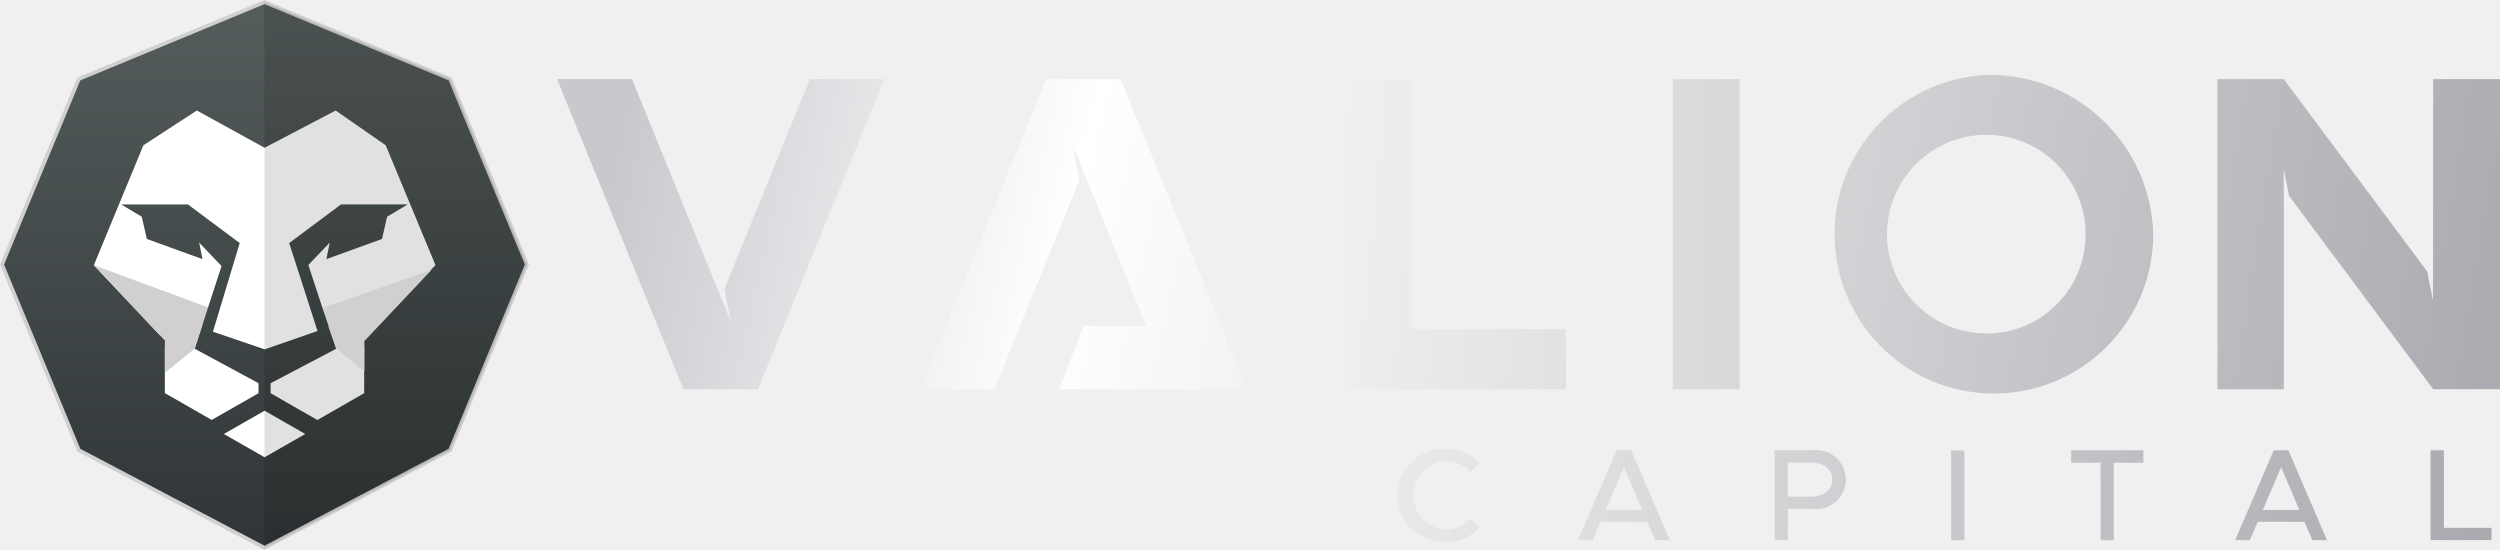
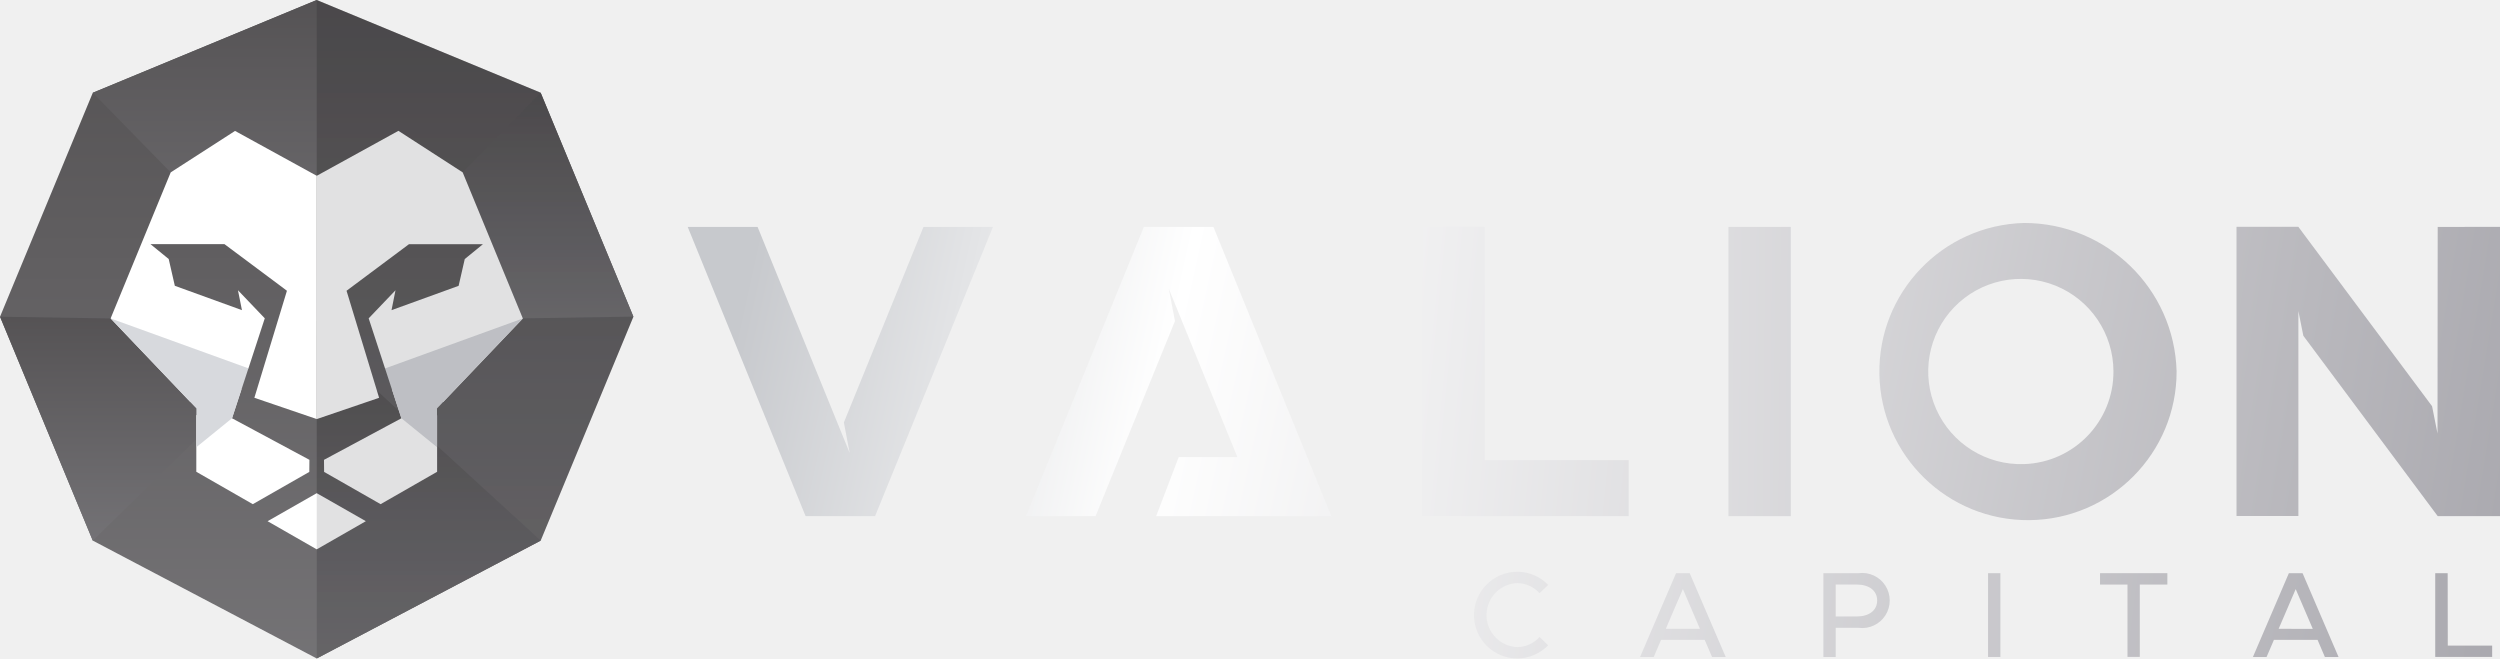
- <svg xmlns="http://www.w3.org/2000/svg" xmlns:xlink="http://www.w3.org/1999/xlink" width="107.371" height="23.62" viewBox="0 0 107.371 23.62">
+ <svg xmlns="http://www.w3.org/2000/svg" xmlns:xlink="http://www.w3.org/1999/xlink" width="109.779" height="28.914" viewBox="0 0 109.779 28.914">
  <defs>
-     <linearGradient id="linear-gradient" x1="0.5" y1="0.03" x2="0.5" y2="1.03" gradientUnits="objectBoundingBox">
-       <stop offset="0" stop-color="#545b5b" />
-       <stop offset="1" stop-color="#2e3435" />
+     <linearGradient id="linear-gradient" x1="0.5" y1="1.324" x2="0.5" y2="-0.54" gradientUnits="objectBoundingBox">
+       <stop offset="0" stop-color="#7e7d80" />
+       <stop offset="1" stop-color="#434041" />
    </linearGradient>
-     <linearGradient id="linear-gradient-2" x1="-3.419" y1="-0.002" x2="5.715" y2="1.283" gradientUnits="objectBoundingBox">
+     <linearGradient id="linear-gradient-2" x1="0.5" y1="1.324" x2="0.5" y2="-0.54" gradientUnits="objectBoundingBox">
+       <stop offset="0" stop-color="#7d7c80" />
+       <stop offset="1" stop-color="#454243" />
+     </linearGradient>
+     <linearGradient id="linear-gradient-4" y1="1.324" y2="-0.54" xlink:href="#linear-gradient-2" />
+     <linearGradient id="linear-gradient-6" x1="-3.419" y1="-0.002" x2="5.715" y2="1.283" gradientUnits="objectBoundingBox">
      <stop offset="0.02" stop-color="#c7c9cd" />
      <stop offset="0.243" stop-color="#fff" />
      <stop offset="0.946" stop-color="#aaa9af" />
    </linearGradient>
-     <linearGradient id="linear-gradient-3" x1="-16.047" y1="-0.203" x2="14.194" y2="1.082" xlink:href="#linear-gradient-2" />
-     <linearGradient id="linear-gradient-4" x1="-10.764" y1="-1.421" x2="14.569" y2="2.867" xlink:href="#linear-gradient-2" />
-     <linearGradient id="linear-gradient-5" x1="-11.23" y1="-1.823" x2="10.781" y2="2.616" xlink:href="#linear-gradient-2" />
-     <linearGradient id="linear-gradient-6" x1="-17.153" y1="-2.227" x2="11.249" y2="2.212" xlink:href="#linear-gradient-2" />
-     <linearGradient id="linear-gradient-7" x1="-105.298" y1="-2.569" x2="47.685" y2="1.869" xlink:href="#linear-gradient-2" />
-     <linearGradient id="linear-gradient-8" x1="-20.843" y1="-2.917" x2="7.146" y2="1.522" xlink:href="#linear-gradient-2" />
-     <linearGradient id="linear-gradient-9" x1="-18.121" y1="-3.212" x2="3.89" y2="1.226" xlink:href="#linear-gradient-2" />
-     <linearGradient id="linear-gradient-10" x1="-30.393" y1="-3.583" x2="2.762" y2="0.855" xlink:href="#linear-gradient-2" />
-     <linearGradient id="linear-gradient-11" x1="0.028" y1="0.361" x2="6.201" y2="1.647" xlink:href="#linear-gradient-2" />
-     <linearGradient id="linear-gradient-12" x1="-1.053" y1="0.217" x2="5.12" y2="1.502" xlink:href="#linear-gradient-2" />
-     <linearGradient id="linear-gradient-13" x1="-5.635" y1="-0.603" x2="1.515" y2="0.682" xlink:href="#linear-gradient-2" />
-     <linearGradient id="linear-gradient-14" x1="-3.714" y1="-0.354" x2="2.463" y2="0.898" xlink:href="#linear-gradient-2" />
+     <linearGradient id="linear-gradient-7" x1="-16.047" y1="-0.203" x2="14.194" y2="1.082" xlink:href="#linear-gradient-6" />
+     <linearGradient id="linear-gradient-8" x1="-10.762" y1="-1.421" x2="14.567" y2="2.867" xlink:href="#linear-gradient-6" />
+     <linearGradient id="linear-gradient-9" x1="-11.228" y1="-1.822" x2="10.78" y2="2.615" xlink:href="#linear-gradient-6" />
+     <linearGradient id="linear-gradient-10" x1="-17.15" y1="-2.226" x2="11.247" y2="2.212" xlink:href="#linear-gradient-6" />
+     <linearGradient id="linear-gradient-11" x1="-105.299" y1="-2.569" x2="47.685" y2="1.869" xlink:href="#linear-gradient-6" />
+     <linearGradient id="linear-gradient-12" x1="-20.843" y1="-2.917" x2="7.146" y2="1.522" xlink:href="#linear-gradient-6" />
+     <linearGradient id="linear-gradient-13" x1="-18.123" y1="-3.212" x2="3.891" y2="1.226" xlink:href="#linear-gradient-6" />
+     <linearGradient id="linear-gradient-14" x1="-30.393" y1="-3.583" x2="2.762" y2="0.855" xlink:href="#linear-gradient-6" />
+     <linearGradient id="linear-gradient-15" x1="0.028" y1="0.361" x2="6.201" y2="1.647" xlink:href="#linear-gradient-6" />
+     <linearGradient id="linear-gradient-16" x1="-1.053" y1="0.217" x2="5.12" y2="1.502" xlink:href="#linear-gradient-6" />
+     <linearGradient id="linear-gradient-17" x1="-5.635" y1="-0.603" x2="1.515" y2="0.682" xlink:href="#linear-gradient-6" />
+     <linearGradient id="linear-gradient-18" x1="-3.714" y1="-0.354" x2="2.463" y2="0.898" xlink:href="#linear-gradient-6" />
  </defs>
-   <g id="Group_249" data-name="Group 249" transform="translate(-252.27 -415.861)">
-     <g id="Group_247" data-name="Group 247">
-       <g id="Group_246" data-name="Group 246">
-         <g id="Group_245" data-name="Group 245">
-           <g id="Group_243" data-name="Group 243">
-             <path id="Path_468" data-name="Path 468" d="M271.6,419.251l-7.972-3.3-7.972,3.3-3.3,7.972,3.3,7.972,7.972,4.194,7.972-4.194,3.3-7.972Z" stroke="#d0d0d0" stroke-miterlimit="10" stroke-width="0.163" fill="url(#linear-gradient)" />
-           </g>
-           <g id="Group_244" data-name="Group 244">
-             <path id="Path_469" data-name="Path 469" d="M266.71,430.839l-2.818,1.481v.429L265.9,433.9l2.011-1.153v-2.011l-1.544-.891Z" fill="#fff" />
-             <path id="Path_470" data-name="Path 470" d="M268.888,426.033" fill="#fff" />
-             <path id="Path_471" data-name="Path 471" d="M263.373,432.318l-2.744-1.48.337-1.038-1.616.933v2.011l2.012,1.153,2.011-1.148Z" fill="#fff" />
-             <path id="Path_472" data-name="Path 472" d="M261.884,434.5l1.748,1,1.748-1-1.748-1Z" fill="#fff" />
-             <path id="Path_473" data-name="Path 473" d="M256.3,427.25h0l2.837,3.009h0Z" fill="#fff" />
-             <path id="Path_474" data-name="Path 474" d="M270.967,427.25l-2.837,3.008h0l2.837-3.008Z" fill="#fff" />
-           </g>
-           <path id="Path_475" data-name="Path 475" d="M268.835,422.1l-2.148-1.493-3.055,1.6-2.909-1.6-2.294,1.493L256.3,427.25l2.837,3.009,2.072-1.2.576-1.772-.961-1.006.142.709-2.389-.866-.218-.953-.882-.529h2.865l2.224,1.659-1.151,3.806,2.221.758,2.271-.788-1.217-3.777,2.224-1.659h2.865l-.883.529-.218.953-2.389.866.142-.709-.918.961.607,1.849,2.015,1.163,2.837-3.008Z" fill="#fff" />
-           <path id="Path_476" data-name="Path 476" d="M271.6,419.251l-7.972-3.3v23.439l7.972-4.194,3.3-7.972Z" fill="#4f4e50" opacity="0.17" style="mix-blend-mode: multiply;isolation: isolate" />
-           <path id="Path_477" data-name="Path 477" d="M256.3,427.25l3.053,3.238v1.381l1.279-1.031.577-1.776Z" fill="#d0d0d0" />
-         </g>
-         <path id="Path_478" data-name="Path 478" d="M270.8,427.454l-2.88,3.054v1.3l-1.206-.972-.594-1.744Z" fill="#d0d0d0" />
+   <g id="Group_244" data-name="Group 244" transform="translate(-242.092 -412.131)">
+     <g id="Group_242" data-name="Group 242">
+       <path id="Path_475" data-name="Path 475" d="M265.832,416.2,256,412.131l-9.833,4.073-4.073,9.833,4.073,9.833L256,441.045l9.833-5.174,4.073-9.833Z" fill="url(#linear-gradient)" />
+       <path id="Path_476" data-name="Path 476" d="M256,426.258V412.131l-9.833,4.073Z" fill="url(#linear-gradient-2)" />
+       <path id="Path_477" data-name="Path 477" d="M246.165,435.871l4.551-4.449v-1.356l-3.766-3.951-4.858-.077Z" fill="url(#linear-gradient-2)" />
+       <path id="Path_478" data-name="Path 478" d="M256,441.045V426.864l9.833,9.007Z" fill="url(#linear-gradient-4)" />
+       <path id="Path_479" data-name="Path 479" d="M265.832,416.2l-3.423,3.5,1.672,4.064.965,2.347,4.858-.077Z" fill="url(#linear-gradient-4)" />
+       <path id="Path_480" data-name="Path 480" d="M262.483,424.57" fill="#fff" />
+       <path id="Path_481" data-name="Path 481" d="M255.679,432.323l-3.4-1.826.419-1.28-1.986,1.151v2.48l2.481,1.422,2.481-1.417Z" fill="#fff" />
+       <path id="Path_482" data-name="Path 482" d="M253.842,435.018,256,436.254l2.157-1.237L256,433.787Z" fill="#fff" />
+       <line id="Line_48" data-name="Line 48" y1="4.384" x2="1.435" transform="translate(252.284 426.114)" fill="none" />
+       <path id="Path_483" data-name="Path 483" d="M256.319,432.323l3.4-1.826-.419-1.28,1.986,1.151v2.48l-2.481,1.422-2.481-1.417Z" fill="#fff" />
+       <g id="Group_239" data-name="Group 239">
+         <path id="Path_484" data-name="Path 484" d="M249.588,419.7l-2.638,6.411,3.5,3.669L253,428.309l.719-2.2-1.178-1.233.175.874-2.947-1.069-.269-1.176-.8-.653h3.249l2.743,2.046-1.43,4.7,2.739.935V419.851l-3.588-1.971Z" fill="#fff" />
+         <path id="Path_485" data-name="Path 485" d="M262.409,419.7l-2.822-1.824L256,419.851v10.683l2.739-.935-1.43-4.7,2.743-2.046H263.3l-.8.653-.269,1.176-2.947,1.069.175-.874-1.178,1.233.719,2.2,2.552,1.475,3.5-3.669Z" fill="#fff" />
      </g>
+       <g id="Group_240" data-name="Group 240">
+         <path id="Path_486" data-name="Path 486" d="M246.951,426.115l3.766,3.951v1.7l1.567-1.272.716-2.189Z" fill="#d7d9dd" />
+       </g>
+       <g id="Group_241" data-name="Group 241">
+         <path id="Path_487" data-name="Path 487" d="M265.047,426.115l-3.766,3.951v1.7l-1.567-1.272L259,428.309Z" fill="#d7d9dd" />
+       </g>
+       <path id="Path_488" data-name="Path 488" d="M265.832,416.2,256,412.131v28.914l9.833-5.174,4.073-9.833Z" fill="#504f51" opacity="0.17" style="mix-blend-mode: multiply;isolation: isolate" />
    </g>
-     <g id="Group_248" data-name="Group 248">
-       <path id="Path_479" data-name="Path 479" d="M312.892,419.26h-2.869v13.319h9.5V430h-6.63Z" fill="url(#linear-gradient-2)" />
-       <rect id="Rectangle_143" data-name="Rectangle 143" width="2.869" height="13.319" transform="translate(324.116 419.26)" fill="url(#linear-gradient-3)" />
-       <path id="Path_480" data-name="Path 480" d="M314.4,435.66a1.4,1.4,0,0,1,1.022.466l.4-.382a1.978,1.978,0,0,0-1.42-.607,2,2,0,1,0,0,3.993,2,2,0,0,0,1.42-.606l-.4-.382a1.4,1.4,0,0,1-1.022.466,1.475,1.475,0,0,1,0-2.948Z" fill="url(#linear-gradient-4)" />
-       <path id="Path_481" data-name="Path 481" d="M321.7,435.2l-1.656,3.858h.629l.337-.786h2.01l.337.786h.629l-1.657-3.858Zm-.471,2.561.786-1.831.786,1.831Z" fill="url(#linear-gradient-5)" />
-       <path id="Path_482" data-name="Path 482" d="M330.11,435.2h-1.623v3.858h.567v-1.342h1.056a1.269,1.269,0,1,0,0-2.516Zm-.079,1.988h-.977v-1.46h.977c.556,0,.933.275.933.73S330.587,437.193,330.031,437.193Z" fill="url(#linear-gradient-6)" />
-       <rect id="Rectangle_144" data-name="Rectangle 144" width="0.567" height="3.858" transform="translate(336.069 435.205)" fill="url(#linear-gradient-7)" />
-       <path id="Path_483" data-name="Path 483" d="M341.225,435.733h1.264v3.33h.567v-3.33h1.269V435.2h-3.1Z" fill="url(#linear-gradient-8)" />
-       <path id="Path_484" data-name="Path 484" d="M349.924,435.2l-1.656,3.858h.629l.337-.786h2.01l.337.786h.629l-1.657-3.858Zm-.471,2.561.786-1.831.786,1.831Z" fill="url(#linear-gradient-9)" />
-       <path id="Path_485" data-name="Path 485" d="M357.231,435.2h-.573v3.858h2.617v-.528h-2.044Z" fill="url(#linear-gradient-10)" />
-       <path id="Path_486" data-name="Path 486" d="M283.386,428.264l.266,1.4-4.239-10.406h-3.218l5.428,13.319h3.2l5.428-13.319h-3.2Z" fill="url(#linear-gradient-11)" />
-       <path id="Path_487" data-name="Path 487" d="M297.2,419.26l-5.428,13.319h3.2l3.656-8.981-.282-1.486,3.157,7.748h-2.7l-1.038,2.72h8.066L300.4,419.26Z" fill="url(#linear-gradient-12)" />
-       <path id="Path_488" data-name="Path 488" d="M356.772,419.26l-.009,9.514-.25-1.254-6.158-8.26h-2.85v13.319h2.85v-9.441l.227,1.138,6.19,8.3h2.869V419.26Z" fill="url(#linear-gradient-13)" />
-       <path id="Path_489" data-name="Path 489" d="M337.725,419.078a6.843,6.843,0,1,0,7.023,6.831A7.026,7.026,0,0,0,337.725,419.078Zm0,11.1a4.265,4.265,0,1,1,4.118-4.272A4.254,4.254,0,0,1,337.725,430.181Z" fill="url(#linear-gradient-14)" />
+     <g id="Group_243" data-name="Group 243">
+       <path id="Path_489" data-name="Path 489" d="M307.287,422.095h-2.736v12.7h9.059v-2.459h-6.323Z" fill="url(#linear-gradient-6)" />
+       <rect id="Rectangle_153" data-name="Rectangle 153" width="2.736" height="12.702" transform="translate(317.991 422.095)" fill="url(#linear-gradient-7)" />
+       <path id="Path_490" data-name="Path 490" d="M308.721,437.735a1.335,1.335,0,0,1,.975.445l.38-.364a1.886,1.886,0,0,0-1.355-.579,1.9,1.9,0,1,0,0,3.808,1.909,1.909,0,0,0,1.355-.578l-.38-.364a1.338,1.338,0,0,1-.975.444,1.407,1.407,0,0,1,0-2.812Z" fill="url(#linear-gradient-8)" />
+       <path id="Path_491" data-name="Path 491" d="M315.69,437.3l-1.58,3.68h.6l.321-.75h1.917l.322.75h.6l-1.581-3.68Zm-.45,2.443.75-1.746.749,1.746Z" fill="url(#linear-gradient-9)" />
+       <path id="Path_492" data-name="Path 492" d="M323.708,437.3H322.16v3.68h.541V439.7h1.007a1.21,1.21,0,1,0,0-2.4Zm-.075,1.9H322.7V437.8h.932c.53,0,.889.262.889.7S324.163,439.2,323.633,439.2Z" fill="url(#linear-gradient-10)" />
+       <rect id="Rectangle_154" data-name="Rectangle 154" width="0.541" height="3.679" transform="translate(329.391 437.301)" fill="url(#linear-gradient-11)" />
+       <path id="Path_493" data-name="Path 493" d="M334.308,437.8h1.205v3.176h.541V437.8h1.21v-.5h-2.956Z" fill="url(#linear-gradient-12)" />
+       <path id="Path_494" data-name="Path 494" d="M342.6,437.3l-1.579,3.68h.6l.322-.75h1.917l.321.75h.6l-1.58-3.68Zm-.449,2.443L342.9,438l.75,1.746Z" fill="url(#linear-gradient-13)" />
+       <path id="Path_495" data-name="Path 495" d="M349.573,437.3h-.546v3.679h2.5v-.5h-1.949Z" fill="url(#linear-gradient-14)" />
+       <path id="Path_496" data-name="Path 496" d="M279.148,430.682l.254,1.337-4.043-9.924h-3.069l5.177,12.7h3.051l5.177-12.7h-3.051Z" fill="url(#linear-gradient-15)" />
+       <path id="Path_497" data-name="Path 497" d="M292.321,422.095l-5.177,12.7H290.2l3.486-8.565-.269-1.417,3.01,7.389h-2.576l-.99,2.594h7.692l-5.177-12.7Z" fill="url(#linear-gradient-16)" />
+       <path id="Path_498" data-name="Path 498" d="M349.135,422.095l-.008,9.073-.239-1.2-5.873-7.878H340.3v12.7h2.718v-9l.217,1.085,5.9,7.919h2.736v-12.7Z" fill="url(#linear-gradient-17)" />
+       <path id="Path_499" data-name="Path 499" d="M330.97,421.922a6.526,6.526,0,1,0,6.7,6.514A6.7,6.7,0,0,0,330.97,421.922Zm0,10.588a4.067,4.067,0,1,1,3.927-4.074A4.057,4.057,0,0,1,330.97,432.51Z" fill="url(#linear-gradient-18)" />
    </g>
  </g>
</svg>
